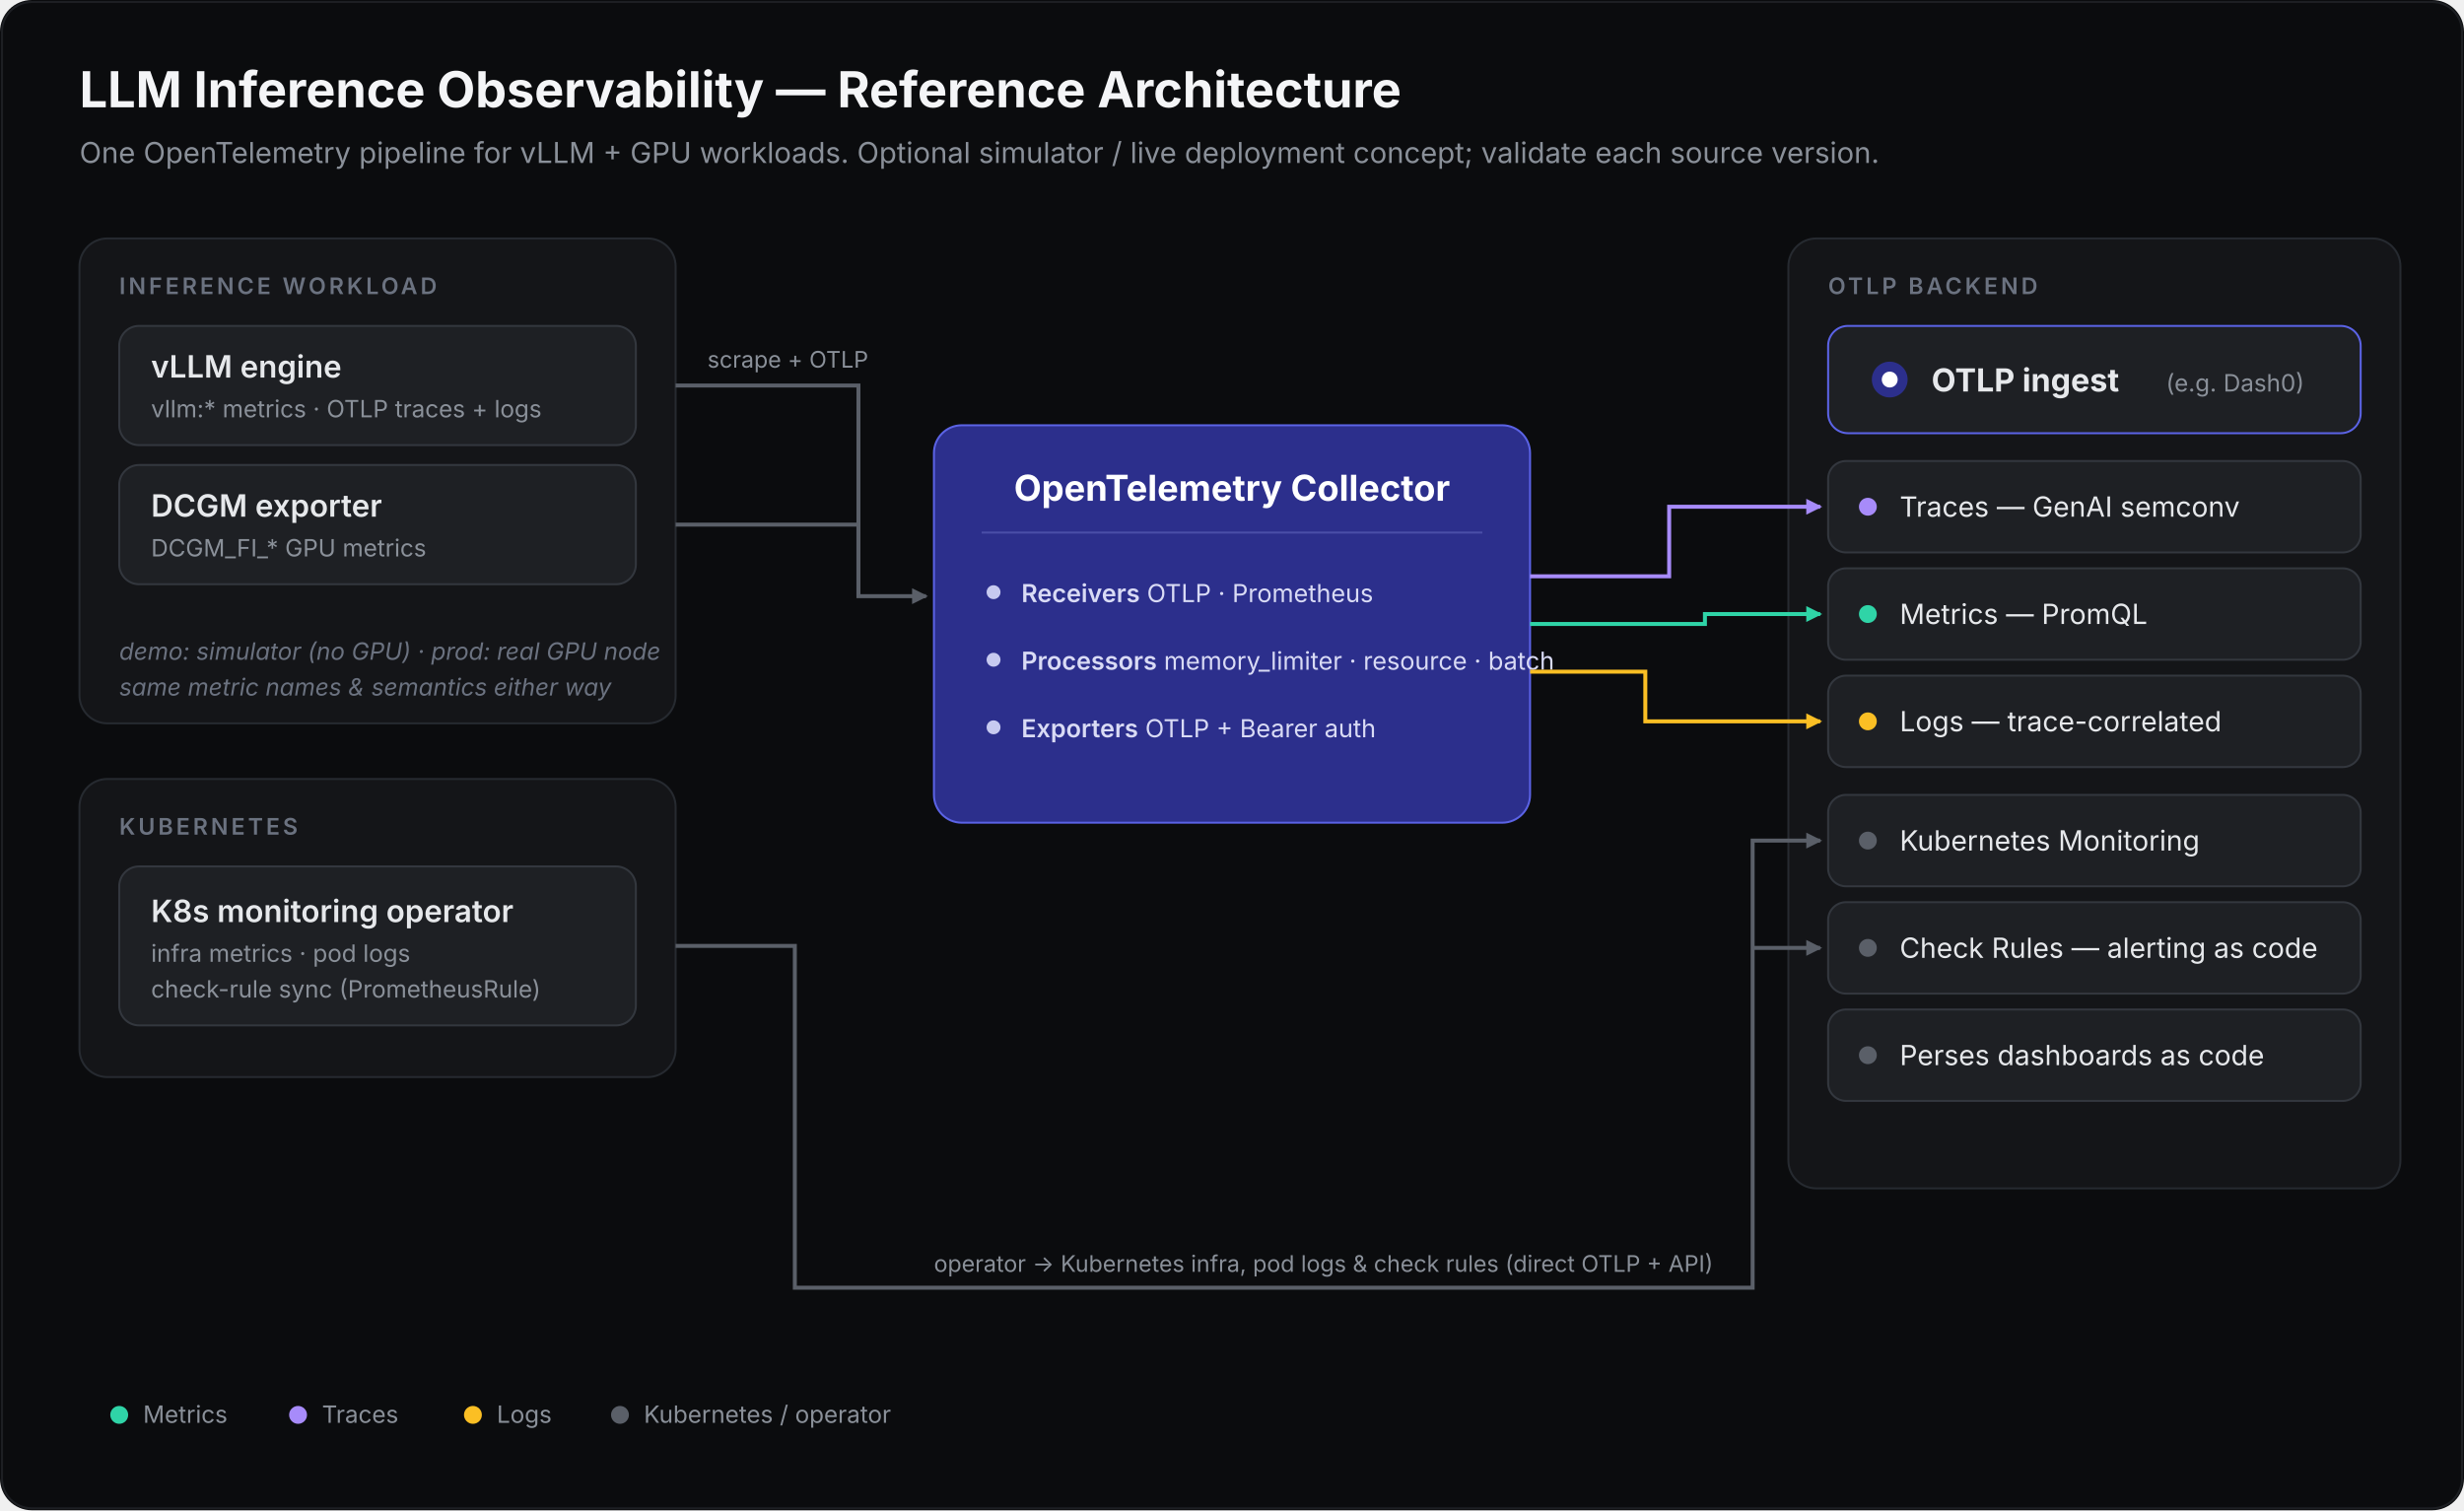
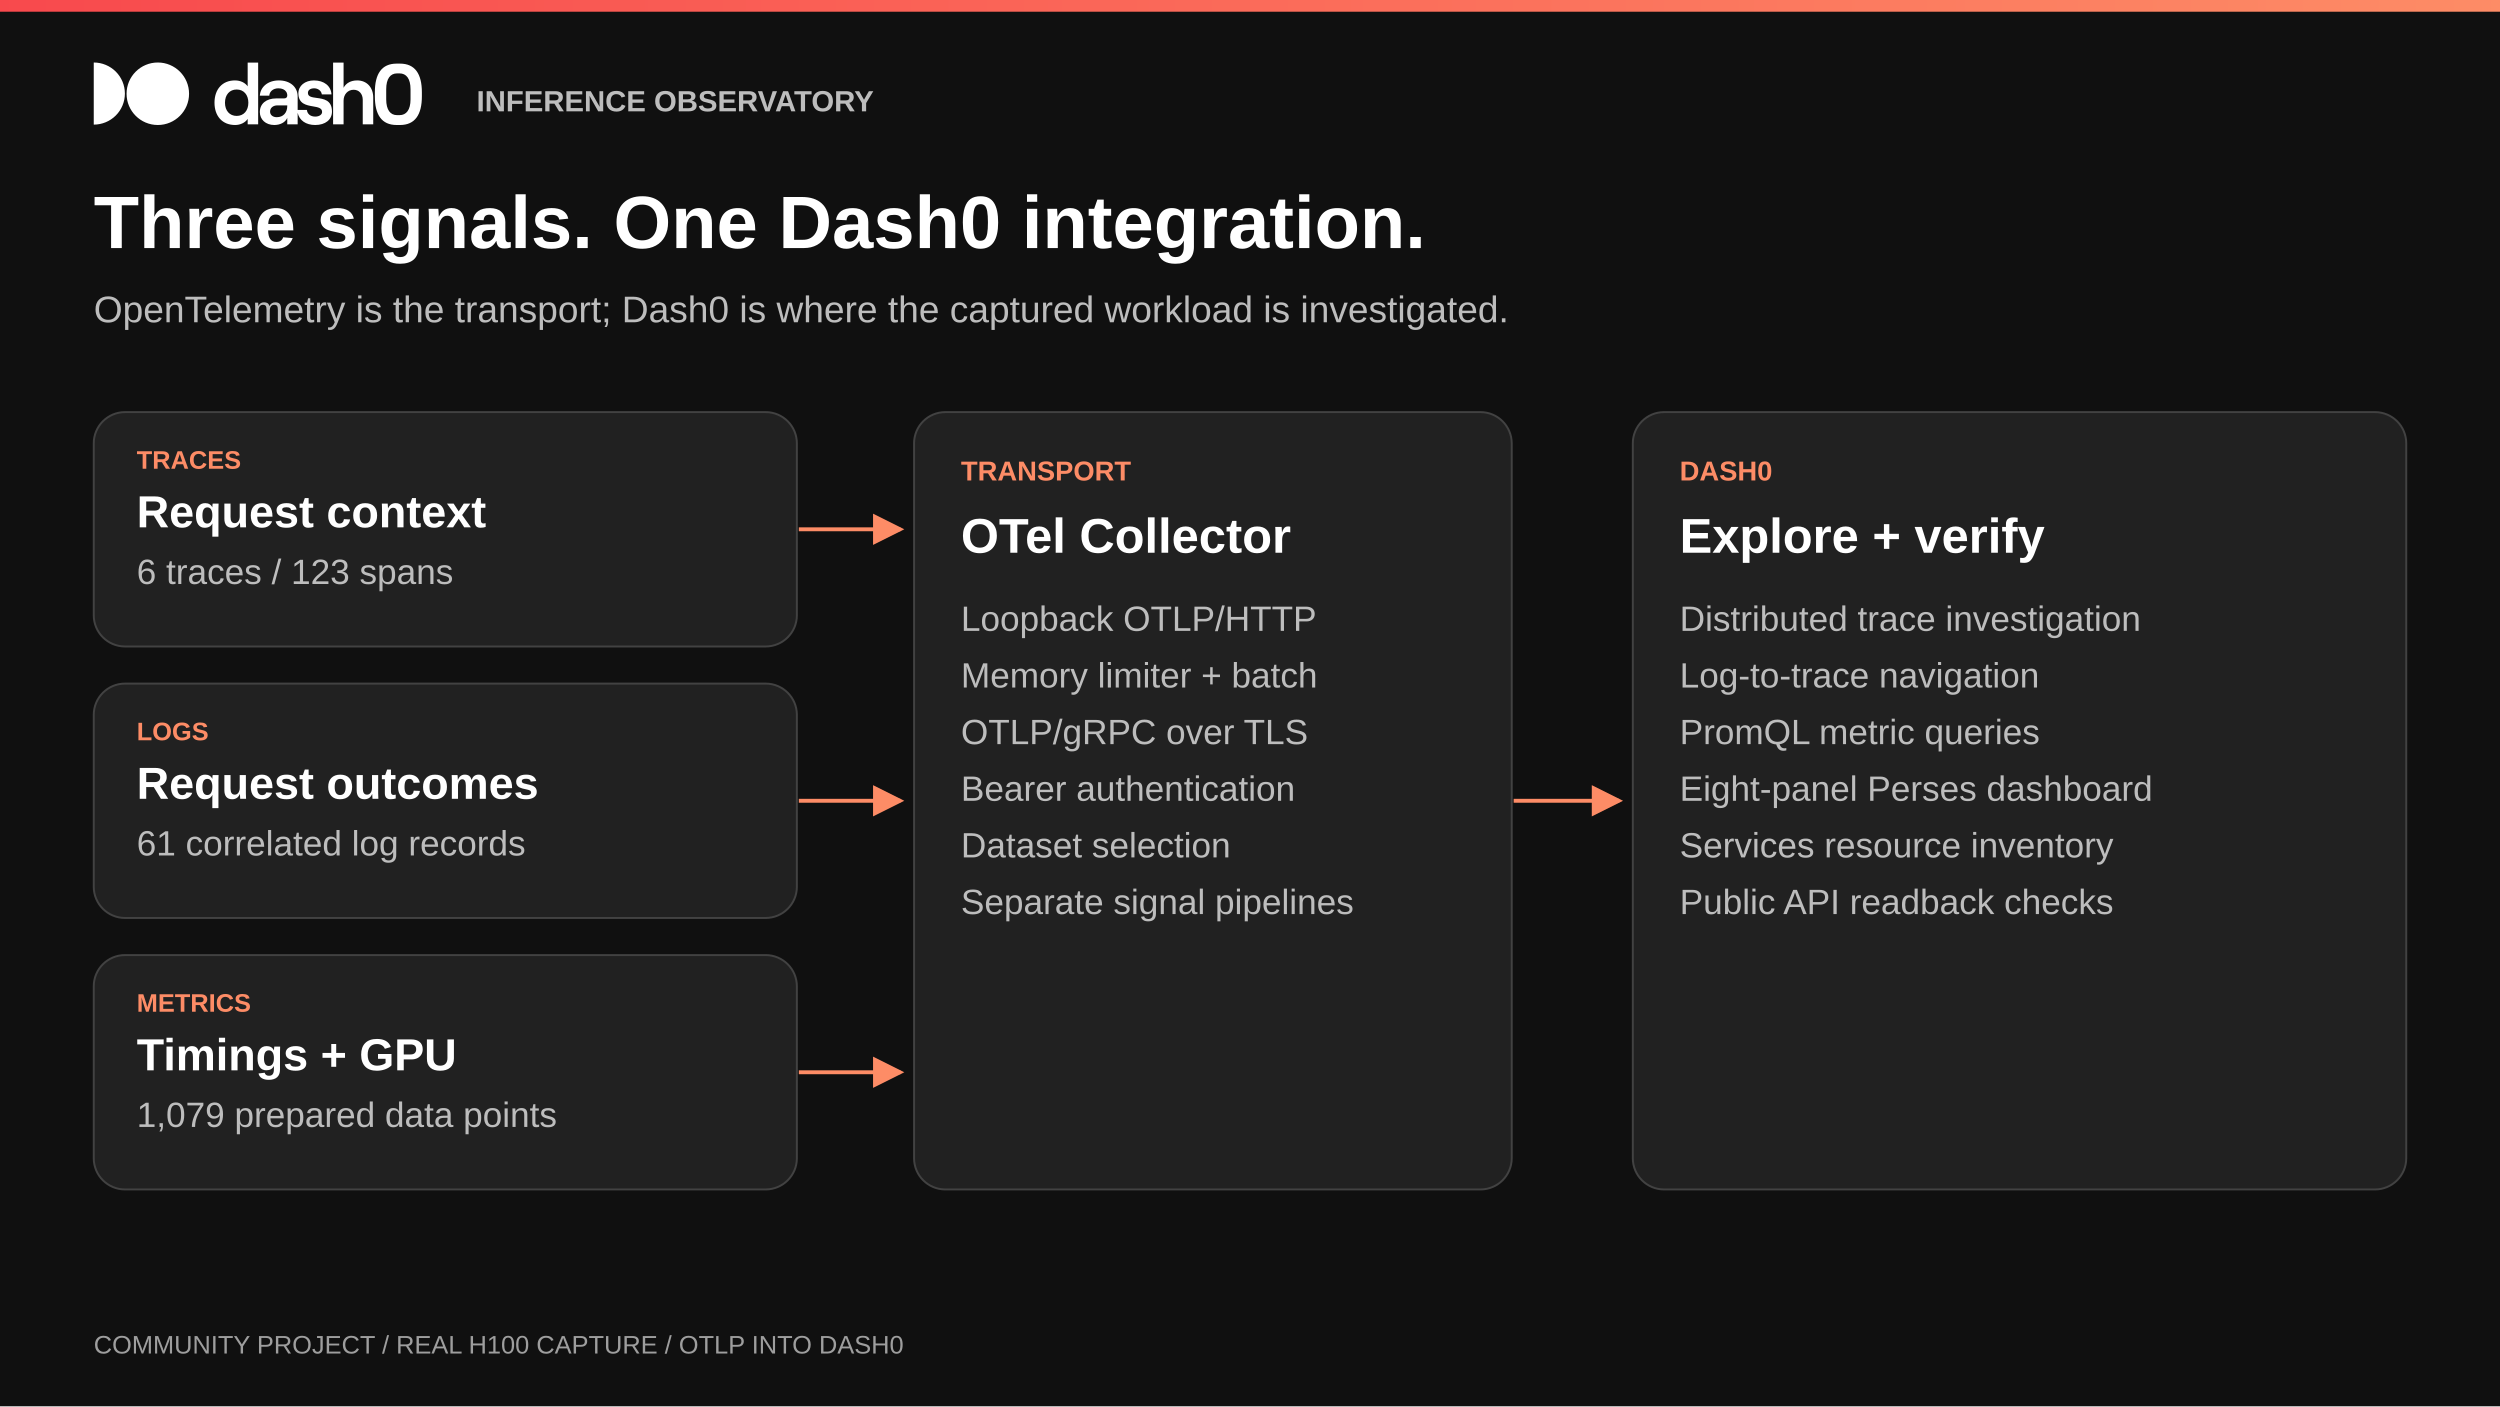
- <svg xmlns="http://www.w3.org/2000/svg" viewBox="0 0 1240 760" font-family="'Inter','Helvetica Neue',Arial,sans-serif">
+ <svg xmlns="http://www.w3.org/2000/svg" width="1280" height="720" viewBox="0 0 1280 720" role="img" aria-labelledby="title desc">
  <defs>
-     <linearGradient id="dash0" x1="0" y1="0" x2="1" y2="1">
-       <stop offset="0" stop-color="#FF6A3D" />
-       <stop offset="0.55" stop-color="#F0407F" />
-       <stop offset="1" stop-color="#9B4DEB" />
+     <linearGradient id="warm">
+       <stop stop-color="#f8494d" />
+       <stop offset="1" stop-color="#fd8c66" />
    </linearGradient>
-     <marker id="aGray" markerWidth="12" markerHeight="12" refX="7" refY="4" orient="auto" markerUnits="userSpaceOnUse">
-       <path d="M0,0 L8,4 L0,8 Z" fill="#5A5F68" />
-     </marker>
-     <marker id="aTeal" markerWidth="12" markerHeight="12" refX="7" refY="4" orient="auto" markerUnits="userSpaceOnUse">
-       <path d="M0,0 L8,4 L0,8 Z" fill="#2FD4A7" />
-     </marker>
-     <marker id="aViolet" markerWidth="12" markerHeight="12" refX="7" refY="4" orient="auto" markerUnits="userSpaceOnUse">
-       <path d="M0,0 L8,4 L0,8 Z" fill="#A78BFA" />
-     </marker>
-     <marker id="aAmber" markerWidth="12" markerHeight="12" refX="7" refY="4" orient="auto" markerUnits="userSpaceOnUse">
-       <path d="M0,0 L8,4 L0,8 Z" fill="#FBBF24" />
+     <marker id="arrow" markerWidth="8" markerHeight="8" refX="7" refY="4" orient="auto">
+       <path d="M0 0 L8 4 L0 8" fill="#fd8c66" />
    </marker>
  </defs>
-   <rect width="1240" height="760" rx="16" fill="#0B0C0E" />
-   <rect x="1" y="1" width="1238" height="758" rx="15" fill="none" stroke="#1D1F23" />
-   <text x="40" y="54" fill="#F4F5F7" font-size="25" font-weight="700">LLM Inference Observability — Reference Architecture</text>
-   <text x="40" y="82" fill="#8A9099" font-size="14.5">One OpenTelemetry pipeline for vLLM + GPU workloads. Optional simulator / live deployment concept; validate each source version.</text>
-   <rect x="40" y="120" width="300" height="244" rx="14" fill="#141518" stroke="#262A30" />
-   <text x="60" y="148" fill="#6B7280" font-size="11.5" font-weight="600" letter-spacing="1.5">INFERENCE WORKLOAD</text>
-   <rect x="60" y="164" width="260" height="60" rx="10" fill="#1E2024" stroke="#33373E" />
-   <text x="76" y="190" fill="#E6E8EB" font-size="15.5" font-weight="600">vLLM engine</text>
-   <text x="76" y="210" fill="#8A9099" font-size="12">vllm:* metrics · OTLP traces + logs</text>
-   <rect x="60" y="234" width="260" height="60" rx="10" fill="#1E2024" stroke="#33373E" />
-   <text x="76" y="260" fill="#E6E8EB" font-size="15.5" font-weight="600">DCGM exporter</text>
-   <text x="76" y="280" fill="#8A9099" font-size="12">DCGM_FI_* GPU metrics</text>
-   <text x="60" y="332" fill="#6B7280" font-size="12" font-style="italic">demo: simulator (no GPU)  ·  prod: real GPU node</text>
-   <text x="60" y="350" fill="#6B7280" font-size="12" font-style="italic">same metric names &amp; semantics either way</text>
-   <rect x="40" y="392" width="300" height="150" rx="14" fill="#141518" stroke="#262A30" />
-   <text x="60" y="420" fill="#6B7280" font-size="11.5" font-weight="600" letter-spacing="1.5">KUBERNETES</text>
-   <rect x="60" y="436" width="260" height="80" rx="10" fill="#1E2024" stroke="#33373E" />
-   <text x="76" y="464" fill="#E6E8EB" font-size="15.5" font-weight="600">K8s monitoring operator</text>
-   <text x="76" y="484" fill="#8A9099" font-size="12">infra metrics · pod logs</text>
-   <text x="76" y="502" fill="#8A9099" font-size="12">check-rule sync (PrometheusRule)</text>
-   <rect x="470" y="214" width="300" height="200" rx="14" fill="#2C2F8C" stroke="#5B63E6" />
-   <text x="620" y="252" fill="#FFFFFF" font-size="18" font-weight="700" text-anchor="middle">OpenTelemetry Collector</text>
-   <line x1="494" y1="268" x2="746" y2="268" stroke="#4A4EA8" />
-   <circle cx="500" cy="298" r="3.5" fill="#C7CAF0" />
-   <text x="514" y="303" fill="#D9DBF5" font-size="12.5">
-     <tspan font-weight="600">Receivers</tspan>  OTLP · Prometheus</text>
-   <circle cx="500" cy="332" r="3.5" fill="#C7CAF0" />
-   <text x="514" y="337" fill="#D9DBF5" font-size="12.5">
-     <tspan font-weight="600">Processors</tspan>  memory_limiter · resource · batch</text>
-   <circle cx="500" cy="366" r="3.5" fill="#C7CAF0" />
-   <text x="514" y="371" fill="#D9DBF5" font-size="12.5">
-     <tspan font-weight="600">Exporters</tspan>  OTLP + Bearer auth</text>
-   <path d="M340,194 H432 V300 H466" fill="none" stroke="#5A5F68" stroke-width="2" marker-end="url(#aGray)" />
-   <path d="M340,264 H432 V300" fill="none" stroke="#5A5F68" stroke-width="2" />
-   <text x="356" y="185" fill="#8A9099" font-size="11.5">scrape + OTLP</text>
-   <rect x="900" y="120" width="308" height="478" rx="14" fill="#141518" stroke="#262A30" />
-   <text x="920" y="148" fill="#6B7280" font-size="11.5" font-weight="600" letter-spacing="1.5">OTLP BACKEND</text>
-   <rect x="920" y="164" width="268" height="54" rx="10" fill="#1E2024" stroke="#5B63E6" />
-   <circle cx="951" cy="191" r="9" fill="#2C2F8C" />
-   <circle cx="951" cy="191" r="4" fill="#FFFFFF" />
-   <text x="972" y="197" fill="#E6E8EB" font-size="16" font-weight="700">OTLP ingest</text>
-   <text x="1090" y="197" fill="#8A9099" font-size="12">(e.g. Dash0)</text>
-   <rect x="920" y="232" width="268" height="46" rx="9" fill="#1E2024" stroke="#33373E" />
-   <circle cx="940" cy="255" r="4.5" fill="#A78BFA" />
-   <text x="956" y="260" fill="#E6E8EB" font-size="14">Traces — GenAI semconv</text>
-   <rect x="920" y="286" width="268" height="46" rx="9" fill="#1E2024" stroke="#33373E" />
-   <circle cx="940" cy="309" r="4.5" fill="#2FD4A7" />
-   <text x="956" y="314" fill="#E6E8EB" font-size="14">Metrics — PromQL</text>
-   <rect x="920" y="340" width="268" height="46" rx="9" fill="#1E2024" stroke="#33373E" />
-   <circle cx="940" cy="363" r="4.5" fill="#FBBF24" />
-   <text x="956" y="368" fill="#E6E8EB" font-size="14">Logs — trace-correlated</text>
-   <rect x="920" y="400" width="268" height="46" rx="9" fill="#1E2024" stroke="#33373E" />
-   <circle cx="940" cy="423" r="4.5" fill="#5A5F68" />
-   <text x="956" y="428" fill="#E6E8EB" font-size="14">Kubernetes Monitoring</text>
-   <rect x="920" y="454" width="268" height="46" rx="9" fill="#1E2024" stroke="#33373E" />
-   <circle cx="940" cy="477" r="4.5" fill="#5A5F68" />
-   <text x="956" y="482" fill="#E6E8EB" font-size="14">Check Rules — alerting as code</text>
-   <rect x="920" y="508" width="268" height="46" rx="9" fill="#1E2024" stroke="#33373E" />
-   <circle cx="940" cy="531" r="4.5" fill="#5A5F68" />
-   <text x="956" y="536" fill="#E6E8EB" font-size="14">Perses dashboards as code</text>
-   <path d="M770,290 H840 V255 H916" fill="none" stroke="#A78BFA" stroke-width="2" marker-end="url(#aViolet)" />
-   <path d="M770,314 H858 V309 H916" fill="none" stroke="#2FD4A7" stroke-width="2" marker-end="url(#aTeal)" />
-   <path d="M770,338 H828 V363 H916" fill="none" stroke="#FBBF24" stroke-width="2" marker-end="url(#aAmber)" />
-   <path d="M340,476 H400 V648 H882 V423 H916" fill="none" stroke="#5A5F68" stroke-width="2" marker-end="url(#aGray)" />
-   <path d="M882,477 H916" fill="none" stroke="#5A5F68" stroke-width="2" marker-end="url(#aGray)" />
-   <text x="470" y="640" fill="#8A9099" font-size="11.5">operator → Kubernetes infra, pod logs &amp; check rules (direct OTLP + API)</text>
-   <circle cx="60" cy="712" r="4.5" fill="#2FD4A7" />
-   <text x="72" y="716" fill="#8A9099" font-size="12">Metrics</text>
-   <circle cx="150" cy="712" r="4.5" fill="#A78BFA" />
-   <text x="162" y="716" fill="#8A9099" font-size="12">Traces</text>
-   <circle cx="238" cy="712" r="4.5" fill="#FBBF24" />
-   <text x="250" y="716" fill="#8A9099" font-size="12">Logs</text>
-   <circle cx="312" cy="712" r="4.5" fill="#5A5F68" />
-   <text x="324" y="716" fill="#8A9099" font-size="12">Kubernetes / operator</text>
+   <rect width="100%" height="100%" fill="#101010" />
+   <rect width="1280" height="6" fill="url(#warm)" />
+   <g font-family="Arial, Helvetica, sans-serif">
+     <g transform="translate(48 32) scale(1.6)">
+       <path fill="white" d="M7.047 16.968C5.178 18.833 2.643 19.88 0 19.88V0C2.643 0 5.178 1.047 7.047 2.911C8.916 4.775 9.965 7.304 9.965 9.94C9.965 12.576 8.916 15.104 7.047 16.968ZM38.637 12.867C38.637 17.092 41.084 20 45.238 20C46.916 20 48.455 19.259 49.254 18.052V19.78H52.609V0.028H49.254V7.627C48.455 6.502 46.998 5.734 45.184 5.734C41.084 5.734 38.637 8.642 38.637 12.867ZM49.473 12.867C49.473 15.418 47.988 17.092 45.732 17.092C43.477 17.092 41.992 15.418 41.992 12.867C41.992 10.316 43.477 8.642 45.732 8.642C47.988 8.642 49.473 10.316 49.473 12.867ZM59.254 5.734C62.775 5.734 65.25 7.764 65.25 10.892V15.172H68.205C68.342 16.488 69.359 17.311 70.871 17.311C71.576 17.311 72.156 17.124 72.543 16.823C72.881 16.561 73.072 16.214 73.072 15.83C73.072 14.539 71.731 14.309 70.176 14.042C68.031 13.674 65.481 13.237 65.481 9.849C65.481 7.435 67.6 5.734 70.459 5.734C73.705 5.734 75.932 7.517 76.07 10.206H72.99C72.797 8.916 71.615 8.258 70.541 8.258C70.205 8.258 69.9 8.301 69.635 8.382C69.41 8.452 69.215 8.549 69.053 8.673C68.721 8.926 68.533 9.288 68.533 9.739C68.533 10.962 69.82 11.134 71.342 11.339C73.543 11.634 76.234 11.995 76.234 15.693C76.234 18.299 74.117 20 70.871 20C67.883 20 65.789 18.52 65.25 16.102V19.78H61.922V17.723C61.346 19.095 59.75 20 57.77 20C55.02 20 53.148 18.244 53.148 15.857C53.148 13.169 55.24 11.495 58.348 11.495H60.904C61.592 11.495 61.922 11.111 61.922 10.562C61.922 10.482 61.918 10.404 61.91 10.327C61.904 10.253 61.895 10.181 61.881 10.111C61.857 9.993 61.826 9.88 61.785 9.771L61.768 9.722L61.682 9.533L61.648 9.473L61.576 9.356C61.133 8.68 60.275 8.258 59.09 8.258C57.303 8.258 56.228 9.383 56.174 10.617H53.148C53.315 7.874 55.652 5.734 59.254 5.734ZM58.566 17.503C60.685 17.503 61.922 16.022 61.922 13.937V13.717H58.815C58.086 13.717 57.478 13.924 57.059 14.287C56.654 14.636 56.422 15.128 56.422 15.72C56.422 16.79 57.303 17.503 58.566 17.503ZM76.59 19.78V0.028H79.945V8.094C80.715 6.585 82.311 5.734 84.291 5.734C87.398 5.734 89.434 7.984 89.434 11.221V19.78H86.078V11.934C86.078 10.041 84.897 8.725 83.162 8.725C81.293 8.725 79.945 10.206 79.945 12.236V19.78H76.59ZM89.955 10.837C89.955 16.708 92.129 20 96.914 20H98.014C102.799 20 105 16.708 105 10.837V9.52C105 3.649 102.799 0.357 98.014 0.357H96.914C92.129 0.357 89.955 3.649 89.955 9.52V10.837ZM97.85 16.845H97.078C94.906 16.845 93.586 15.172 93.586 11.797V8.56C93.586 5.158 94.906 3.485 97.078 3.485H97.85C100.021 3.485 101.369 5.158 101.369 8.56V11.797C101.369 15.172 100.021 16.845 97.85 16.845ZM20.5 20C26.023 20 30.5 15.523 30.5 10C30.5 4.477 26.023 0 20.5 0C14.977 0 10.5 4.477 10.5 10C10.5 15.523 14.977 20 20.5 20Z" clip-rule="evenodd" fill-rule="evenodd" />
+     </g>
+     <text x="244" y="57" fill="#bdbdbd" font-size="15" font-weight="600">INFERENCE OBSERVATORY</text>
+     <text x="48" y="127" fill="#ffffff" font-size="38" font-weight="700">Three signals. One Dash0 integration.</text>
+     <text x="48" y="165" fill="#bdbdbd" font-size="19" font-weight="400">OpenTelemetry is the transport; Dash0 is where the captured workload is investigated.</text>
+     <rect x="48" y="211" width="360" height="120" rx="16" fill="#212121" stroke="#424242" />
+     <text x="70" y="240" fill="#fd8c66" font-size="13" font-weight="700">TRACES</text>
+     <text x="70" y="270" fill="#ffffff" font-size="23" font-weight="700">Request context</text>
+     <text x="70" y="299" fill="#bdbdbd" font-size="18" font-weight="400">6 traces / 123 spans</text>
+     <path d="M409 271 L461 271" fill="none" stroke="#fd8c66" stroke-width="2" marker-end="url(#arrow)" />
+     <rect x="48" y="350" width="360" height="120" rx="16" fill="#212121" stroke="#424242" />
+     <text x="70" y="379" fill="#fd8c66" font-size="13" font-weight="700">LOGS</text>
+     <text x="70" y="409" fill="#ffffff" font-size="23" font-weight="700">Request outcomes</text>
+     <text x="70" y="438" fill="#bdbdbd" font-size="18" font-weight="400">61 correlated log records</text>
+     <path d="M409 410 L461 410" fill="none" stroke="#fd8c66" stroke-width="2" marker-end="url(#arrow)" />
+     <rect x="48" y="489" width="360" height="120" rx="16" fill="#212121" stroke="#424242" />
+     <text x="70" y="518" fill="#fd8c66" font-size="13" font-weight="700">METRICS</text>
+     <text x="70" y="548" fill="#ffffff" font-size="23" font-weight="700">Timings + GPU</text>
+     <text x="70" y="577" fill="#bdbdbd" font-size="18" font-weight="400">1,079 prepared data points</text>
+     <path d="M409 549 L461 549" fill="none" stroke="#fd8c66" stroke-width="2" marker-end="url(#arrow)" />
+     <rect x="468" y="211" width="306" height="398" rx="16" fill="#212121" stroke="#424242" />
+     <text x="492" y="246" fill="#fd8c66" font-size="14" font-weight="700">TRANSPORT</text>
+     <text x="492" y="283" fill="#ffffff" font-size="25" font-weight="700">OTel Collector</text>
+     <text x="492" y="323" fill="#bdbdbd" font-size="18" font-weight="400">Loopback OTLP/HTTP</text>
+     <text x="492" y="352" fill="#bdbdbd" font-size="18" font-weight="400">Memory limiter + batch</text>
+     <text x="492" y="381" fill="#bdbdbd" font-size="18" font-weight="400">OTLP/gRPC over TLS</text>
+     <text x="492" y="410" fill="#bdbdbd" font-size="18" font-weight="400">Bearer authentication</text>
+     <text x="492" y="439" fill="#bdbdbd" font-size="18" font-weight="400">Dataset selection</text>
+     <text x="492" y="468" fill="#bdbdbd" font-size="18" font-weight="400">Separate signal pipelines</text>
+     <path d="M775 410 L829 410" fill="none" stroke="#fd8c66" stroke-width="2" marker-end="url(#arrow)" />
+     <rect x="836" y="211" width="396" height="398" rx="16" fill="#212121" stroke="#424242" />
+     <text x="860" y="246" fill="#fd8c66" font-size="14" font-weight="700">DASH0</text>
+     <text x="860" y="283" fill="#ffffff" font-size="25" font-weight="700">Explore + verify</text>
+     <text x="860" y="323" fill="#bdbdbd" font-size="18" font-weight="400">Distributed trace investigation</text>
+     <text x="860" y="352" fill="#bdbdbd" font-size="18" font-weight="400">Log-to-trace navigation</text>
+     <text x="860" y="381" fill="#bdbdbd" font-size="18" font-weight="400">PromQL metric queries</text>
+     <text x="860" y="410" fill="#bdbdbd" font-size="18" font-weight="400">Eight-panel Perses dashboard</text>
+     <text x="860" y="439" fill="#bdbdbd" font-size="18" font-weight="400">Services resource inventory</text>
+     <text x="860" y="468" fill="#bdbdbd" font-size="18" font-weight="400">Public API readback checks</text>
+     <text x="48" y="693" fill="#9e9e9e" font-size="13" font-weight="400">COMMUNITY PROJECT  /  REAL H100 CAPTURE  /  OTLP INTO DASH0</text>
+   </g>
</svg>
